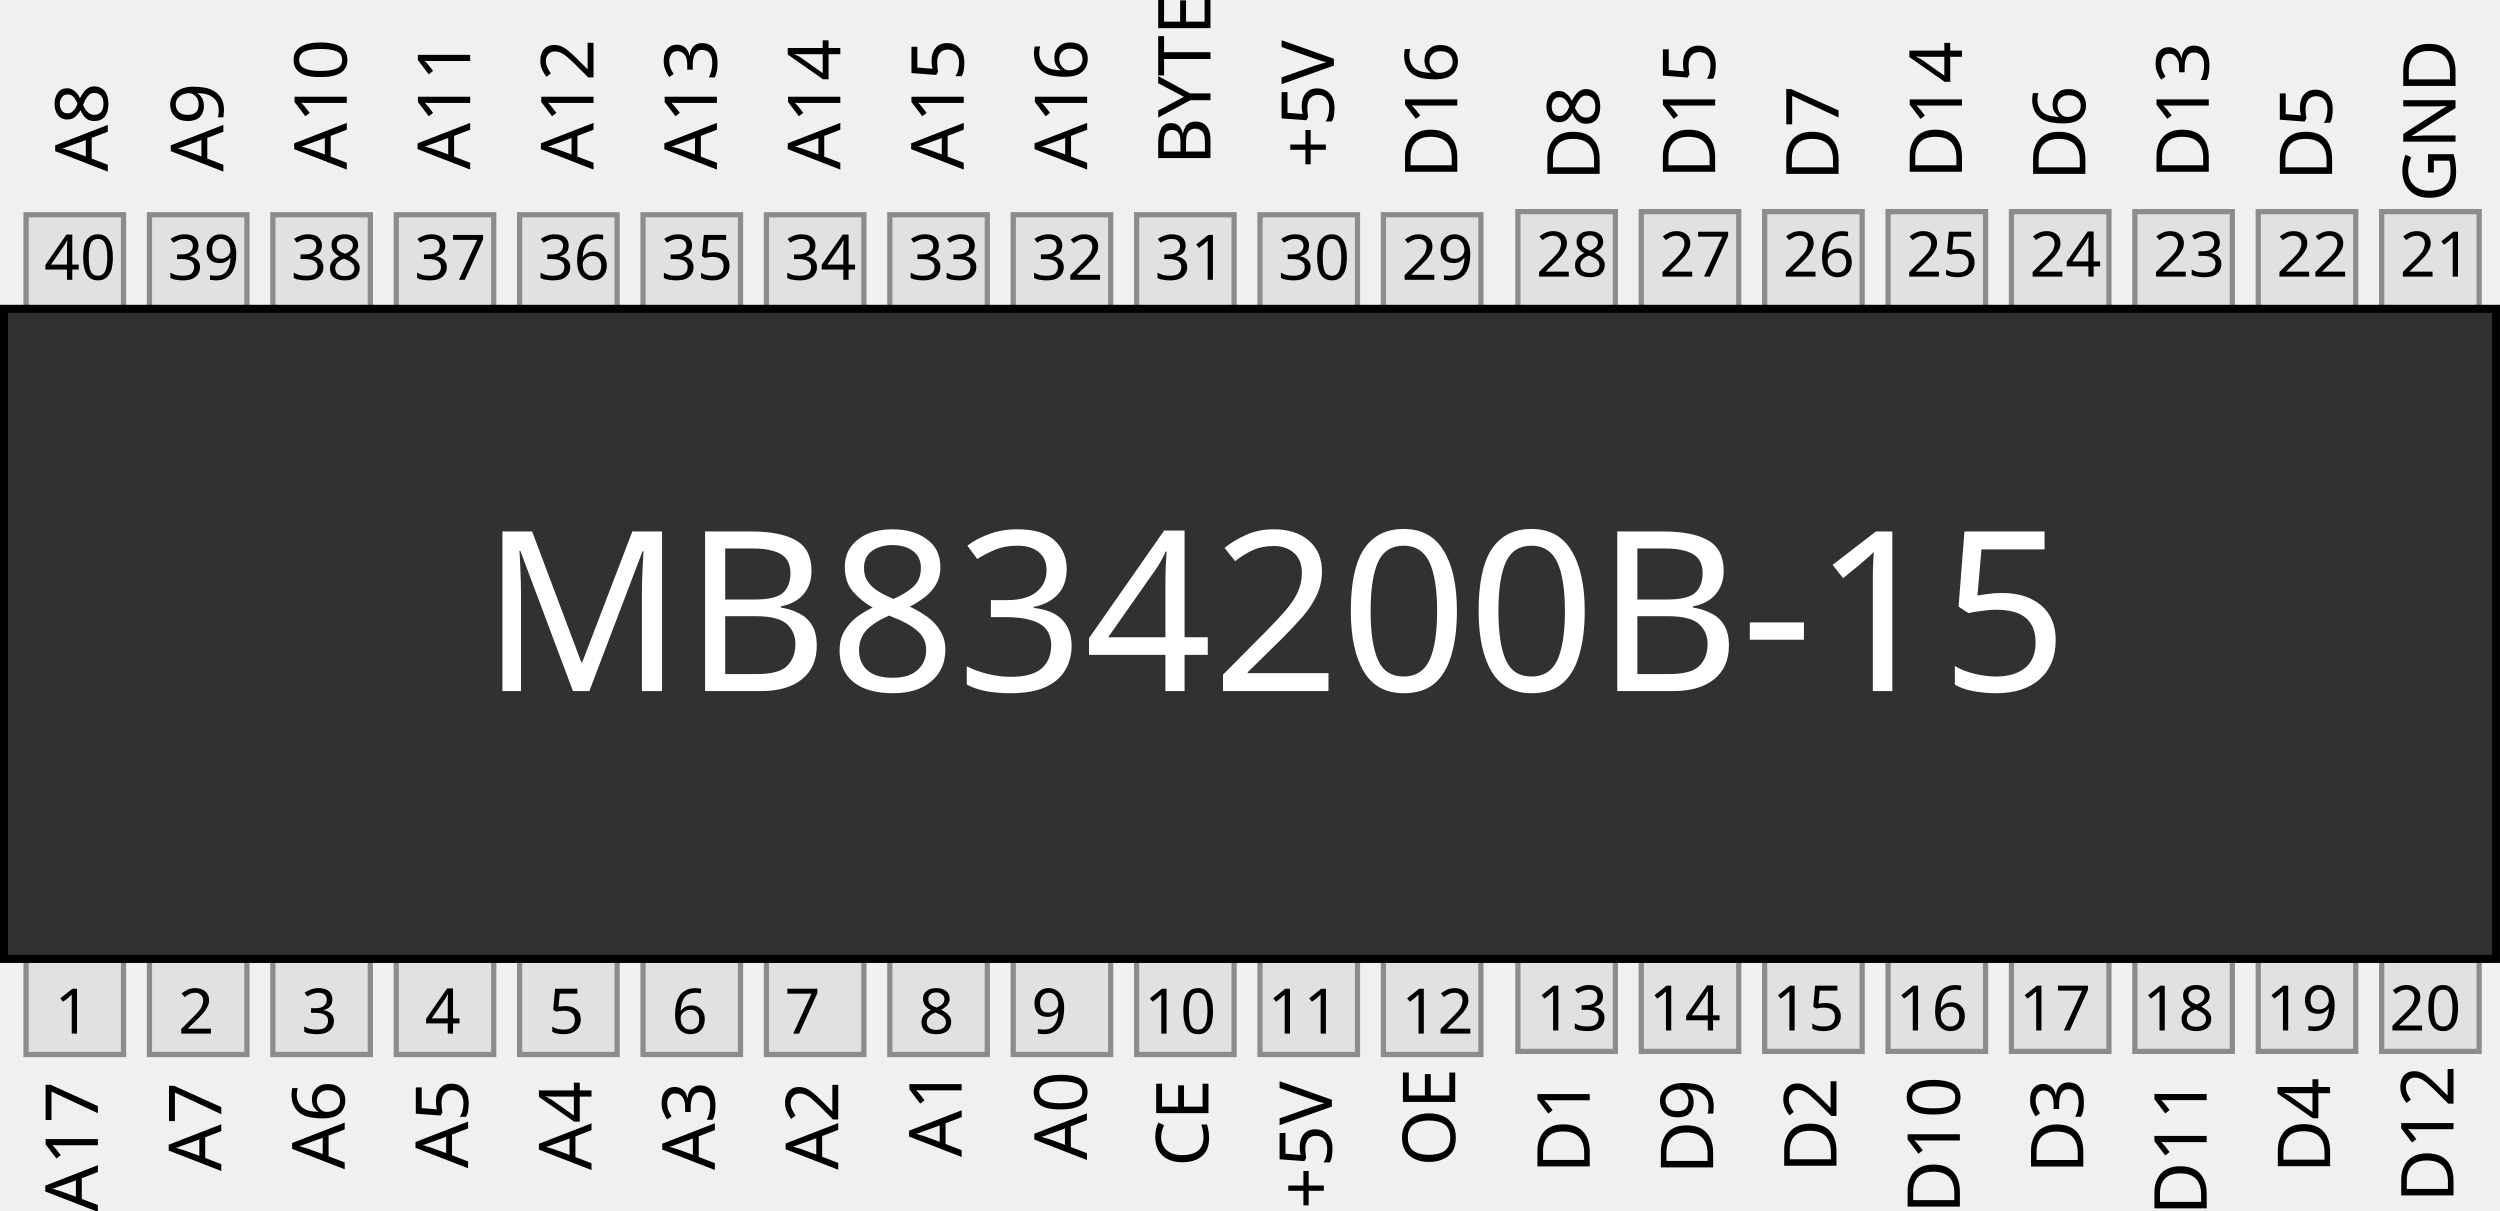
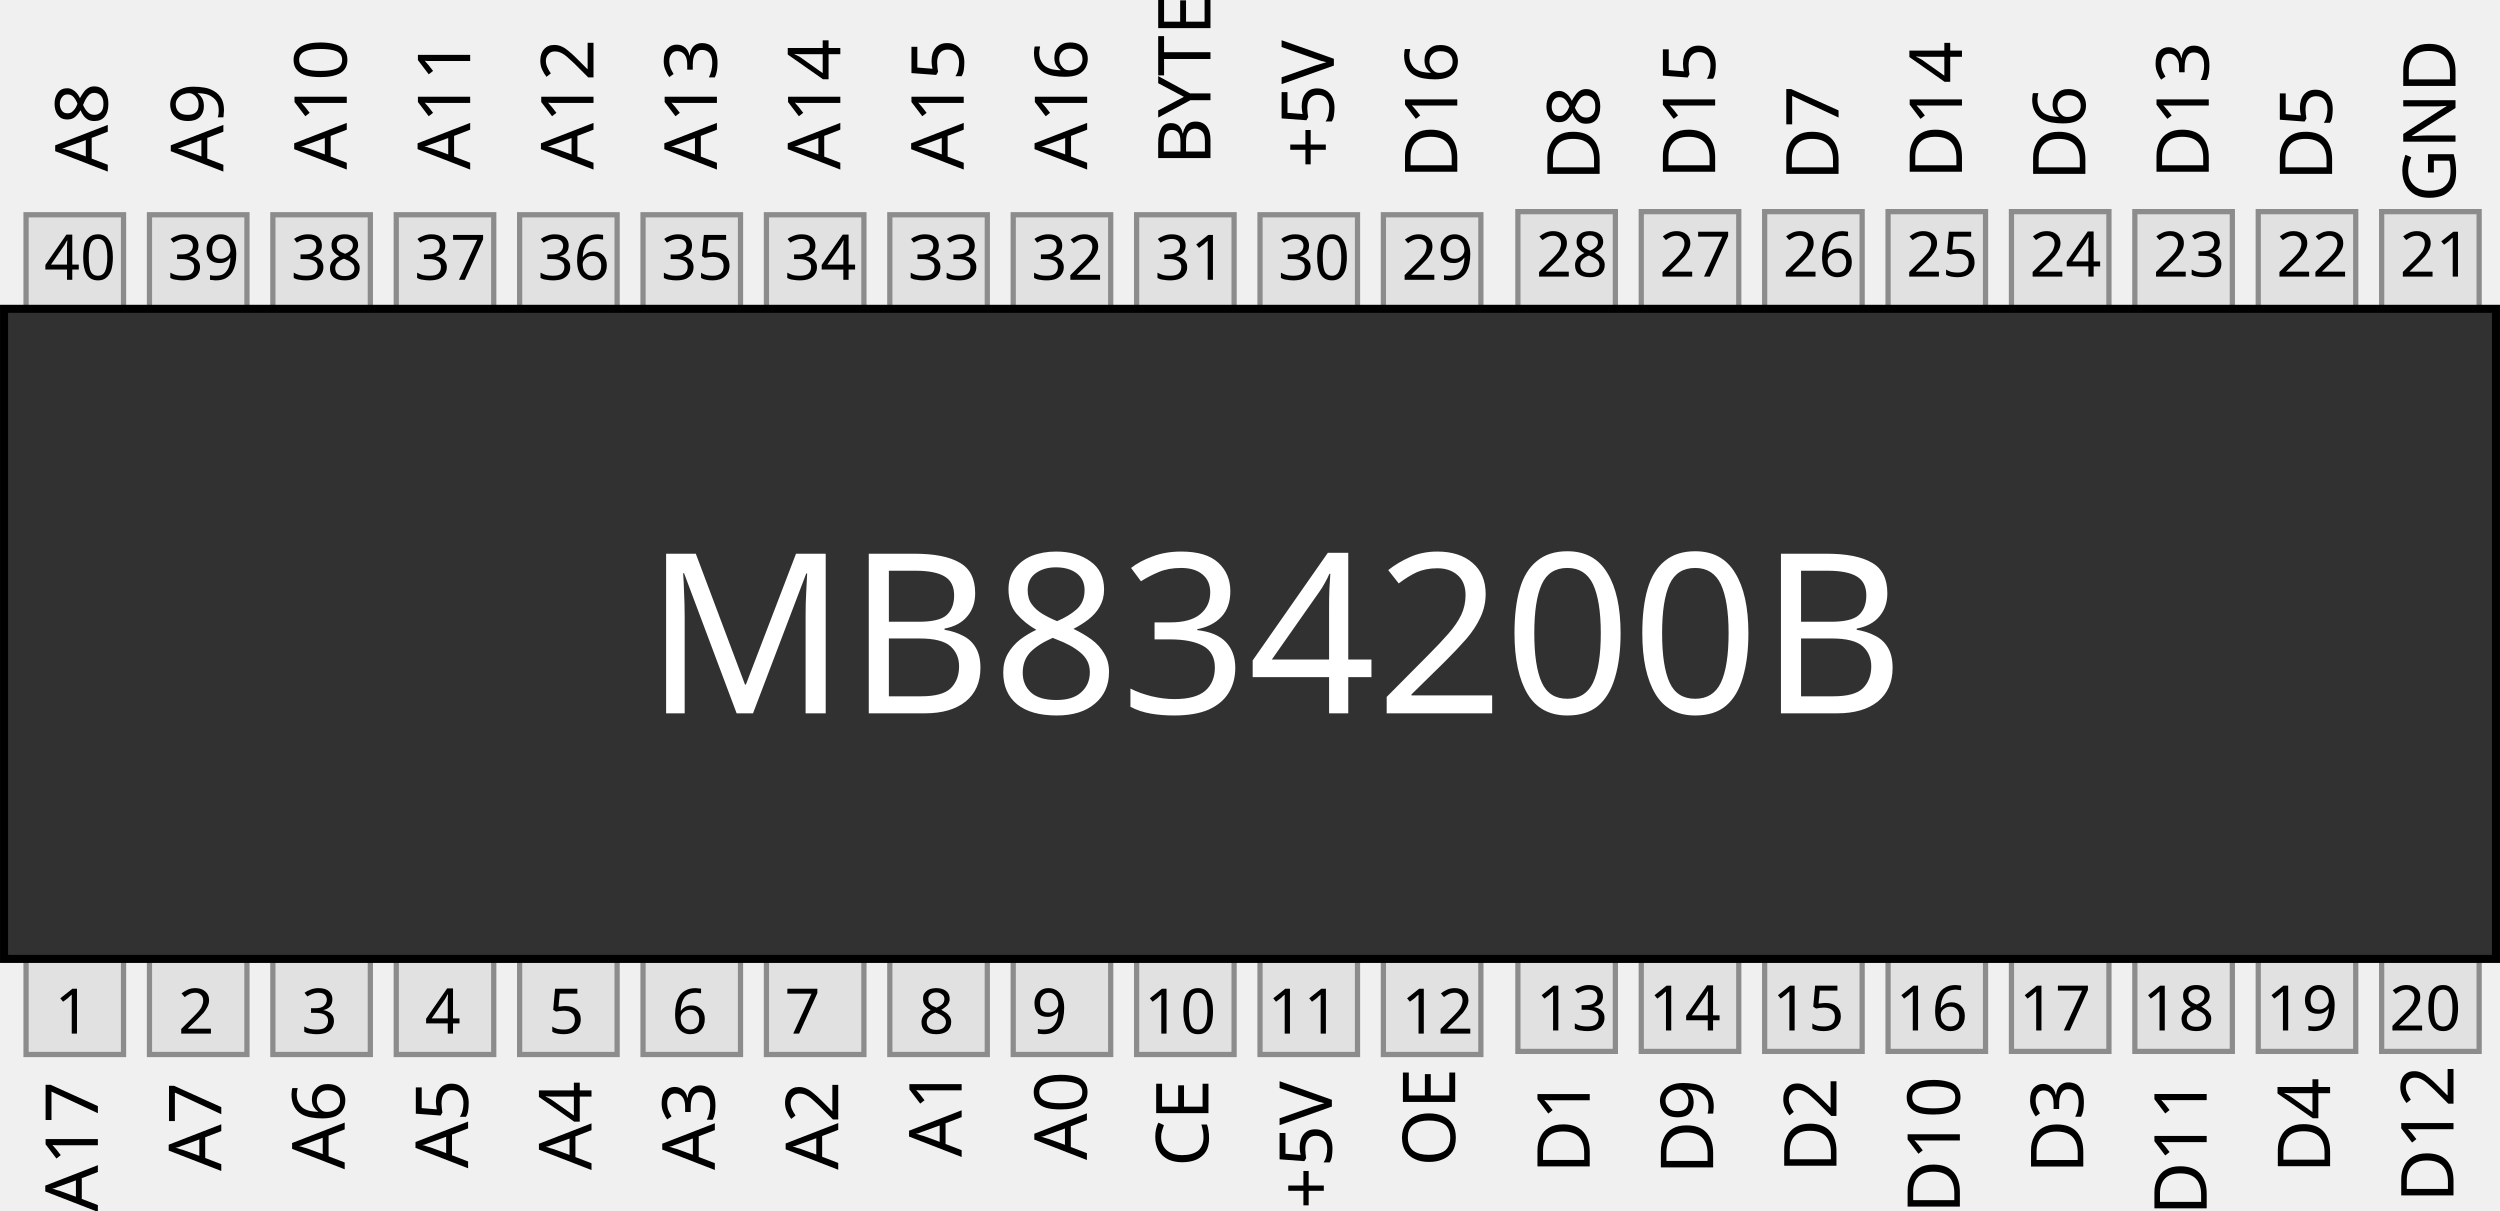
<svg xmlns="http://www.w3.org/2000/svg" width="4.972in" height="2.407in" viewBox="0 0 126.296 61.142" version="1.1" id="svg5">
  <defs id="defs2" />
  <g id="layer1" transform="translate(-8.052425,2.153141)">
    <rect x="8.696" y="-26.761" fill="#e1e1e1" stroke="#8c8c8c" width="42.424" height="4.925" id="rect104" transform="rotate(90)" style="stroke-width:0.265" />
    <text font-family="'LetterGothicStd-Bold'" font-size="3.175px" id="textp09" style="font-style:normal;font-variant:normal;font-weight:normal;font-stretch:normal;font-family:'Roboto Mono';-inkscape-font-specification:'Roboto Mono';stroke-width:0.265" x="22.75" y="11.979">38</text>
    <text font-family="'LetterGothicStd-Bold'" font-size="3.704px" id="textdp09" style="font-style:normal;font-variant:normal;font-weight:normal;font-stretch:normal;font-family:'Roboto Mono';-inkscape-font-specification:'Roboto Mono';text-align:end;text-anchor:end;stroke-width:0.265" x="0.193" y="25.568" transform="rotate(-90)">A10</text>
    <text font-family="'LetterGothicStd-Bold'" font-size="3.175px" id="textp20" style="font-style:normal;font-variant:normal;font-weight:normal;font-stretch:normal;font-family:'Roboto Mono';-inkscape-font-specification:'Roboto Mono';stroke-width:0.265" x="23.283" y="50.061">3</text>
    <text font-family="'LetterGothicStd-Bold'" font-size="3.704px" id="textdp20" style="font-style:normal;font-variant:normal;font-weight:normal;font-stretch:normal;font-family:'Roboto Mono';-inkscape-font-specification:'Roboto Mono';text-align:end;text-anchor:end;stroke-width:0.265" x="-52.432" y="25.464" transform="rotate(-90)">A6</text>
    <rect x="8.696" y="-14.293" fill="#e1e1e1" stroke="#8c8c8c" width="42.424" height="4.925" id="rect104-6" transform="rotate(90)" style="stroke-width:0.265" />
    <text font-family="'LetterGothicStd-Bold'" font-size="3.175px" id="textp09-7" style="font-style:normal;font-variant:normal;font-weight:normal;font-stretch:normal;font-family:'Roboto Mono';-inkscape-font-specification:'Roboto Mono';stroke-width:0.265" x="10.283" y="11.979">40</text>
    <text font-family="'LetterGothicStd-Bold'" font-size="3.704px" id="textdp09-5" style="font-style:normal;font-variant:normal;font-weight:normal;font-stretch:normal;font-family:'Roboto Mono';-inkscape-font-specification:'Roboto Mono';text-align:end;text-anchor:end;stroke-width:0.265" x="-2.03" y="13.495" transform="rotate(-90)">A8</text>
    <text font-family="'LetterGothicStd-Bold'" font-size="3.704px" id="textdp20-5" style="font-style:normal;font-variant:normal;font-weight:normal;font-stretch:normal;font-family:'Roboto Mono';-inkscape-font-specification:'Roboto Mono';text-align:end;text-anchor:end;stroke-width:0.265" x="-52.466" y="12.996" transform="rotate(-90)">A17</text>
    <rect x="8.696" y="-20.527" fill="#e1e1e1" stroke="#8c8c8c" width="42.424" height="4.925" id="rect104-2" transform="rotate(90)" style="stroke-width:0.265" />
    <text font-family="'LetterGothicStd-Bold'" font-size="3.175px" id="textp09-9" style="font-style:normal;font-variant:normal;font-weight:normal;font-stretch:normal;font-family:'Roboto Mono';-inkscape-font-specification:'Roboto Mono';stroke-width:0.265" x="16.516" y="11.979">39</text>
    <text font-family="'LetterGothicStd-Bold'" font-size="3.704px" id="textdp09-1" style="font-style:normal;font-variant:normal;font-weight:normal;font-stretch:normal;font-family:'Roboto Mono';-inkscape-font-specification:'Roboto Mono';text-align:end;text-anchor:end;stroke-width:0.265" x="-2.03" y="19.334" transform="rotate(-90)">A9</text>
    <text font-family="'LetterGothicStd-Bold'" font-size="3.175px" id="textp20-2" style="font-style:normal;font-variant:normal;font-weight:normal;font-stretch:normal;font-family:'Roboto Mono';-inkscape-font-specification:'Roboto Mono';stroke-width:0.265" x="17.049" y="50.061">2</text>
    <text font-family="'LetterGothicStd-Bold'" font-size="3.704px" id="textdp20-7" style="font-style:normal;font-variant:normal;font-weight:normal;font-stretch:normal;font-family:'Roboto Mono';-inkscape-font-specification:'Roboto Mono';text-align:end;text-anchor:end;stroke-width:0.265" x="-52.517" y="19.23" transform="rotate(-90)">A7</text>
    <rect x="8.696" y="-32.995" fill="#e1e1e1" stroke="#8c8c8c" width="42.424" height="4.925" id="rect104-9" transform="rotate(90)" style="stroke-width:0.265" />
    <text font-family="'LetterGothicStd-Bold'" font-size="3.175px" id="textp09-3" style="font-style:normal;font-variant:normal;font-weight:normal;font-stretch:normal;font-family:'Roboto Mono';-inkscape-font-specification:'Roboto Mono';stroke-width:0.265" x="28.984" y="11.979">37</text>
    <text font-family="'LetterGothicStd-Bold'" font-size="3.704px" id="textdp09-6" style="font-style:normal;font-variant:normal;font-weight:normal;font-stretch:normal;font-family:'Roboto Mono';-inkscape-font-specification:'Roboto Mono';text-align:end;text-anchor:end;stroke-width:0.265" x="0.193" y="31.802" transform="rotate(-90)">A11</text>
    <text font-family="'LetterGothicStd-Bold'" font-size="3.175px" id="textp20-0" style="font-style:normal;font-variant:normal;font-weight:normal;font-stretch:normal;font-family:'Roboto Mono';-inkscape-font-specification:'Roboto Mono';stroke-width:0.265" x="29.517" y="50.061">4</text>
    <text font-family="'LetterGothicStd-Bold'" font-size="3.704px" id="textdp20-6" style="font-style:normal;font-variant:normal;font-weight:normal;font-stretch:normal;font-family:'Roboto Mono';-inkscape-font-specification:'Roboto Mono';text-align:end;text-anchor:end;stroke-width:0.265" x="-52.379" y="31.698" transform="rotate(-90)">A5</text>
    <rect x="8.696" y="-39.228" fill="#e1e1e1" stroke="#8c8c8c" width="42.424" height="4.925" id="rect104-61" transform="rotate(90)" style="stroke-width:0.265" />
    <text font-family="'LetterGothicStd-Bold'" font-size="3.175px" id="textp09-8" style="font-style:normal;font-variant:normal;font-weight:normal;font-stretch:normal;font-family:'Roboto Mono';-inkscape-font-specification:'Roboto Mono';stroke-width:0.265" x="35.218" y="11.979">36</text>
    <text font-family="'LetterGothicStd-Bold'" font-size="3.704px" id="textdp09-7" style="font-style:normal;font-variant:normal;font-weight:normal;font-stretch:normal;font-family:'Roboto Mono';-inkscape-font-specification:'Roboto Mono';text-align:end;text-anchor:end;stroke-width:0.265" x="0.193" y="38.035" transform="rotate(-90)">A12</text>
    <text font-family="'LetterGothicStd-Bold'" font-size="3.175px" id="textp20-9" style="font-style:normal;font-variant:normal;font-weight:normal;font-stretch:normal;font-family:'Roboto Mono';-inkscape-font-specification:'Roboto Mono';stroke-width:0.265" x="35.75" y="50.061">5</text>
    <text font-family="'LetterGothicStd-Bold'" font-size="3.704px" id="textdp20-2" style="font-style:normal;font-variant:normal;font-weight:normal;font-stretch:normal;font-family:'Roboto Mono';-inkscape-font-specification:'Roboto Mono';text-align:end;text-anchor:end;stroke-width:0.265" x="-52.47" y="37.931" transform="rotate(-90)">A4</text>
    <rect x="8.696" y="-45.462" fill="#e1e1e1" stroke="#8c8c8c" width="42.424" height="4.925" id="rect104-3" transform="rotate(90)" style="stroke-width:0.265" />
    <text font-family="'LetterGothicStd-Bold'" font-size="3.175px" id="textp09-75" style="font-style:normal;font-variant:normal;font-weight:normal;font-stretch:normal;font-family:'Roboto Mono';-inkscape-font-specification:'Roboto Mono';stroke-width:0.265" x="41.451" y="11.979">35</text>
    <text font-family="'LetterGothicStd-Bold'" font-size="3.704px" id="textdp09-9" style="font-style:normal;font-variant:normal;font-weight:normal;font-stretch:normal;font-family:'Roboto Mono';-inkscape-font-specification:'Roboto Mono';text-align:end;text-anchor:end;stroke-width:0.265" x="0.193" y="44.269" transform="rotate(-90)">A13</text>
    <text font-family="'LetterGothicStd-Bold'" font-size="3.175px" id="textp20-22" style="font-style:normal;font-variant:normal;font-weight:normal;font-stretch:normal;font-family:'Roboto Mono';-inkscape-font-specification:'Roboto Mono';stroke-width:0.265" x="41.984" y="50.061">6</text>
    <text font-family="'LetterGothicStd-Bold'" font-size="3.704px" id="textdp20-8" style="font-style:normal;font-variant:normal;font-weight:normal;font-stretch:normal;font-family:'Roboto Mono';-inkscape-font-specification:'Roboto Mono';text-align:end;text-anchor:end;stroke-width:0.265" x="-52.466" y="44.165" transform="rotate(-90)">A3</text>
    <rect x="8.696" y="-57.929" fill="#e1e1e1" stroke="#8c8c8c" width="42.424" height="4.925" id="rect104-7" transform="rotate(90)" style="stroke-width:0.265" />
    <text font-family="'LetterGothicStd-Bold'" font-size="3.175px" id="textp09-36" style="font-style:normal;font-variant:normal;font-weight:normal;font-stretch:normal;font-family:'Roboto Mono';-inkscape-font-specification:'Roboto Mono';stroke-width:0.265" x="53.919" y="11.979">33</text>
    <text font-family="'LetterGothicStd-Bold'" font-size="3.704px" id="textdp09-12" style="font-style:normal;font-variant:normal;font-weight:normal;font-stretch:normal;font-family:'Roboto Mono';-inkscape-font-specification:'Roboto Mono';text-align:end;text-anchor:end;stroke-width:0.265" x="0.193" y="56.736" transform="rotate(-90)">A15</text>
    <text font-family="'LetterGothicStd-Bold'" font-size="3.175px" id="textp20-93" style="font-style:normal;font-variant:normal;font-weight:normal;font-stretch:normal;font-family:'Roboto Mono';-inkscape-font-specification:'Roboto Mono';stroke-width:0.265" x="54.451" y="50.061">8</text>
    <text font-family="'LetterGothicStd-Bold'" font-size="3.704px" id="textdp20-1" style="font-style:normal;font-variant:normal;font-weight:normal;font-stretch:normal;font-family:'Roboto Mono';-inkscape-font-specification:'Roboto Mono';text-align:end;text-anchor:end;stroke-width:0.265" x="-51.812" y="56.632" transform="rotate(-90)">A1</text>
    <rect x="8.696" y="-51.696" fill="#e1e1e1" stroke="#8c8c8c" width="42.424" height="4.925" id="rect104-78" transform="rotate(90)" style="stroke-width:0.265" />
    <text font-family="'LetterGothicStd-Bold'" font-size="3.175px" id="textp09-4" style="font-style:normal;font-variant:normal;font-weight:normal;font-stretch:normal;font-family:'Roboto Mono';-inkscape-font-specification:'Roboto Mono';stroke-width:0.265" x="47.685" y="11.979">34</text>
    <text font-family="'LetterGothicStd-Bold'" font-size="3.704px" id="textdp09-50" style="font-style:normal;font-variant:normal;font-weight:normal;font-stretch:normal;font-family:'Roboto Mono';-inkscape-font-specification:'Roboto Mono';text-align:end;text-anchor:end;stroke-width:0.265" x="0.193" y="50.503" transform="rotate(-90)">A14</text>
    <text font-family="'LetterGothicStd-Bold'" font-size="3.175px" id="textp20-36" style="font-style:normal;font-variant:normal;font-weight:normal;font-stretch:normal;font-family:'Roboto Mono';-inkscape-font-specification:'Roboto Mono';stroke-width:0.265" x="47.688" y="50.061">7</text>
    <text font-family="'LetterGothicStd-Bold'" font-size="3.704px" id="textdp20-10" style="font-style:normal;font-variant:normal;font-weight:normal;font-stretch:normal;font-family:'Roboto Mono';-inkscape-font-specification:'Roboto Mono';text-align:end;text-anchor:end;stroke-width:0.265" x="-52.454" y="50.399" transform="rotate(-90)">A2</text>
    <rect x="8.696" y="-64.163" fill="#e1e1e1" stroke="#8c8c8c" width="42.424" height="4.925" id="rect104-20" transform="rotate(90)" style="stroke-width:0.265" />
    <text font-family="'LetterGothicStd-Bold'" font-size="3.175px" id="textp09-6" style="font-style:normal;font-variant:normal;font-weight:normal;font-stretch:normal;font-family:'Roboto Mono';-inkscape-font-specification:'Roboto Mono';stroke-width:0.265" x="60.152" y="11.979">32</text>
    <text font-family="'LetterGothicStd-Bold'" font-size="3.704px" id="textdp09-15" style="font-style:normal;font-variant:normal;font-weight:normal;font-stretch:normal;font-family:'Roboto Mono';-inkscape-font-specification:'Roboto Mono';text-align:end;text-anchor:end;stroke-width:0.265" x="0.193" y="62.97" transform="rotate(-90)">A16</text>
    <text font-family="'LetterGothicStd-Bold'" font-size="3.175px" id="textp20-5" style="font-style:normal;font-variant:normal;font-weight:normal;font-stretch:normal;font-family:'Roboto Mono';-inkscape-font-specification:'Roboto Mono';stroke-width:0.265" x="60.156" y="50.061">9</text>
    <text font-family="'LetterGothicStd-Bold'" font-size="3.704px" id="textdp20-4" style="font-style:normal;font-variant:normal;font-weight:normal;font-stretch:normal;font-family:'Roboto Mono';-inkscape-font-specification:'Roboto Mono';text-align:end;text-anchor:end;stroke-width:0.265" x="-51.962" y="62.961" transform="rotate(-90)">A0</text>
    <rect x="8.696" y="-70.397" fill="#e1e1e1" stroke="#8c8c8c" width="42.424" height="4.925" id="rect104-65" transform="rotate(90)" style="stroke-width:0.265" />
    <text font-family="'LetterGothicStd-Bold'" font-size="3.175px" id="textp09-69" style="font-style:normal;font-variant:normal;font-weight:normal;font-stretch:normal;font-family:'Roboto Mono';-inkscape-font-specification:'Roboto Mono';stroke-width:0.265" x="66.386" y="11.979">31</text>
    <text font-family="'LetterGothicStd-Bold'" font-size="3.704px" id="textdp09-3" style="font-style:normal;font-variant:normal;font-weight:normal;font-stretch:normal;font-family:'Roboto Mono';-inkscape-font-specification:'Roboto Mono';text-align:end;text-anchor:end;stroke-width:0.265" x="2.43" y="69.204" transform="rotate(-90)">BYTE</text>
    <text font-family="'LetterGothicStd-Bold'" font-size="3.175px" id="textp20-7" style="font-style:normal;font-variant:normal;font-weight:normal;font-stretch:normal;font-family:'Roboto Mono';-inkscape-font-specification:'Roboto Mono';stroke-width:0.265" x="65.86" y="50.061">10</text>
    <text font-family="'LetterGothicStd-Bold'" font-size="3.704px" id="textdp20-45" style="font-style:normal;font-variant:normal;font-weight:normal;font-stretch:normal;font-family:'Roboto Mono';-inkscape-font-specification:'Roboto Mono';text-align:end;text-anchor:end;stroke-width:0.265" x="-52.379" y="69.1" transform="rotate(-90)">CE</text>
    <rect x="8.696" y="-82.864" fill="#e1e1e1" stroke="#8c8c8c" width="42.424" height="4.925" id="rect104-4" transform="rotate(90)" style="stroke-width:0.265" />
    <text font-family="'LetterGothicStd-Bold'" font-size="3.175px" id="textp09-74" style="font-style:normal;font-variant:normal;font-weight:normal;font-stretch:normal;font-family:'Roboto Mono';-inkscape-font-specification:'Roboto Mono';stroke-width:0.265" x="78.854" y="11.979">29</text>
    <text font-family="'LetterGothicStd-Bold'" font-size="3.704px" id="textdp09-4" style="font-style:normal;font-variant:normal;font-weight:normal;font-stretch:normal;font-family:'Roboto Mono';-inkscape-font-specification:'Roboto Mono';text-align:end;text-anchor:end;stroke-width:0.265" x="0.059" y="81.671" transform="rotate(-90)">D16</text>
    <text font-family="'LetterGothicStd-Bold'" font-size="3.175px" id="textp20-30" style="font-style:normal;font-variant:normal;font-weight:normal;font-stretch:normal;font-family:'Roboto Mono';-inkscape-font-specification:'Roboto Mono';stroke-width:0.265" x="78.857" y="50.061">12</text>
    <rect x="8.538" y="-102.126" fill="#e1e1e1" stroke="#8c8c8c" width="42.424" height="4.925" id="rect104-45" transform="rotate(90)" style="stroke-width:0.265" />
    <text font-family="'LetterGothicStd-Bold'" font-size="3.175px" id="textp09-0" style="font-style:normal;font-variant:normal;font-weight:normal;font-stretch:normal;font-family:'Roboto Mono';-inkscape-font-specification:'Roboto Mono';stroke-width:0.265" x="98.115" y="11.821">26</text>
    <text font-family="'LetterGothicStd-Bold'" font-size="3.704px" id="textdp09-36" style="font-style:normal;font-variant:normal;font-weight:normal;font-stretch:normal;font-family:'Roboto Mono';-inkscape-font-specification:'Roboto Mono';text-align:end;text-anchor:end;stroke-width:0.265" x="-2.164" y="100.933" transform="rotate(-90)">D7</text>
    <text font-family="'LetterGothicStd-Bold'" font-size="3.175px" id="textp20-1" style="font-style:normal;font-variant:normal;font-weight:normal;font-stretch:normal;font-family:'Roboto Mono';-inkscape-font-specification:'Roboto Mono';stroke-width:0.265" x="97.59" y="49.904">15</text>
    <text font-family="'LetterGothicStd-Bold'" font-size="3.704px" id="textdp20-06" style="font-style:normal;font-variant:normal;font-weight:normal;font-stretch:normal;font-family:'Roboto Mono';-inkscape-font-specification:'Roboto Mono';text-align:end;text-anchor:end;stroke-width:0.265" x="-52.274" y="100.829" transform="rotate(-90)">D2</text>
    <rect x="8.538" y="-89.659" fill="#e1e1e1" stroke="#8c8c8c" width="42.424" height="4.925" id="rect104-6-3" transform="rotate(90)" style="stroke-width:0.265" />
    <text font-family="'LetterGothicStd-Bold'" font-size="3.175px" id="textp09-7-0" style="font-style:normal;font-variant:normal;font-weight:normal;font-stretch:normal;font-family:'Roboto Mono';-inkscape-font-specification:'Roboto Mono';stroke-width:0.265" x="85.648" y="11.821">28</text>
    <text font-family="'LetterGothicStd-Bold'" font-size="3.704px" id="textdp09-5-6" style="font-style:normal;font-variant:normal;font-weight:normal;font-stretch:normal;font-family:'Roboto Mono';-inkscape-font-specification:'Roboto Mono';text-align:end;text-anchor:end;stroke-width:0.265" x="-2.164" y="88.861" transform="rotate(-90)">D8</text>
    <text font-family="'LetterGothicStd-Bold'" font-size="3.704px" id="textdp20-5-1" style="font-style:normal;font-variant:normal;font-weight:normal;font-stretch:normal;font-family:'Roboto Mono';-inkscape-font-specification:'Roboto Mono';text-align:end;text-anchor:end;stroke-width:0.265" x="-52.309" y="88.362" transform="rotate(-90)">D1</text>
    <rect x="8.538" y="-95.892" fill="#e1e1e1" stroke="#8c8c8c" width="42.424" height="4.925" id="rect104-2-5" transform="rotate(90)" style="stroke-width:0.265" />
    <text font-family="'LetterGothicStd-Bold'" font-size="3.175px" id="textp09-9-5" style="font-style:normal;font-variant:normal;font-weight:normal;font-stretch:normal;font-family:'Roboto Mono';-inkscape-font-specification:'Roboto Mono';stroke-width:0.265" x="91.882" y="11.821">27</text>
    <text font-family="'LetterGothicStd-Bold'" font-size="3.704px" id="textdp09-1-4" style="font-style:normal;font-variant:normal;font-weight:normal;font-stretch:normal;font-family:'Roboto Mono';-inkscape-font-specification:'Roboto Mono';text-align:end;text-anchor:end;stroke-width:0.265" x="0.059" y="94.699" transform="rotate(-90)">D15</text>
    <text font-family="'LetterGothicStd-Bold'" font-size="3.175px" id="textp20-2-7" style="font-style:normal;font-variant:normal;font-weight:normal;font-stretch:normal;font-family:'Roboto Mono';-inkscape-font-specification:'Roboto Mono';stroke-width:0.265" x="91.356" y="49.904">14</text>
    <text font-family="'LetterGothicStd-Bold'" font-size="3.704px" id="textdp20-7-6" style="font-style:normal;font-variant:normal;font-weight:normal;font-stretch:normal;font-family:'Roboto Mono';-inkscape-font-specification:'Roboto Mono';text-align:end;text-anchor:end;stroke-width:0.265" x="-52.359" y="94.595" transform="rotate(-90)">D9</text>
    <rect x="8.538" y="-108.36" fill="#e1e1e1" stroke="#8c8c8c" width="42.424" height="4.925" id="rect104-9-5" transform="rotate(90)" style="stroke-width:0.265" />
    <text font-family="'LetterGothicStd-Bold'" font-size="3.175px" id="textp09-3-6" style="font-style:normal;font-variant:normal;font-weight:normal;font-stretch:normal;font-family:'Roboto Mono';-inkscape-font-specification:'Roboto Mono';stroke-width:0.265" x="104.349" y="11.821">25</text>
    <text font-family="'LetterGothicStd-Bold'" font-size="3.704px" id="textdp09-6-9" style="font-style:normal;font-variant:normal;font-weight:normal;font-stretch:normal;font-family:'Roboto Mono';-inkscape-font-specification:'Roboto Mono';text-align:end;text-anchor:end;stroke-width:0.265" x="0.059" y="107.167" transform="rotate(-90)">D14</text>
    <text font-family="'LetterGothicStd-Bold'" font-size="3.175px" id="textp20-0-3" style="font-style:normal;font-variant:normal;font-weight:normal;font-stretch:normal;font-family:'Roboto Mono';-inkscape-font-specification:'Roboto Mono';stroke-width:0.265" x="103.823" y="49.904">16</text>
    <text font-family="'LetterGothicStd-Bold'" font-size="3.704px" id="textdp20-6-7" style="font-style:normal;font-variant:normal;font-weight:normal;font-stretch:normal;font-family:'Roboto Mono';-inkscape-font-specification:'Roboto Mono';text-align:end;text-anchor:end;stroke-width:0.265" x="-52.222" y="107.063" transform="rotate(-90)">D10</text>
    <rect x="8.538" y="-114.593" fill="#e1e1e1" stroke="#8c8c8c" width="42.424" height="4.925" id="rect104-61-4" transform="rotate(90)" style="stroke-width:0.265" />
    <text font-family="'LetterGothicStd-Bold'" font-size="3.175px" id="textp09-8-5" style="font-style:normal;font-variant:normal;font-weight:normal;font-stretch:normal;font-family:'Roboto Mono';-inkscape-font-specification:'Roboto Mono';stroke-width:0.265" x="110.583" y="11.821">24</text>
    <text font-family="'LetterGothicStd-Bold'" font-size="3.704px" id="textdp09-7-2" style="font-style:normal;font-variant:normal;font-weight:normal;font-stretch:normal;font-family:'Roboto Mono';-inkscape-font-specification:'Roboto Mono';text-align:end;text-anchor:end;stroke-width:0.265" x="-2.164" y="113.4" transform="rotate(-90)">D6</text>
    <text font-family="'LetterGothicStd-Bold'" font-size="3.175px" id="textp20-9-5" style="font-style:normal;font-variant:normal;font-weight:normal;font-stretch:normal;font-family:'Roboto Mono';-inkscape-font-specification:'Roboto Mono';stroke-width:0.265" x="110.057" y="49.904">17</text>
    <text font-family="'LetterGothicStd-Bold'" font-size="3.704px" id="textdp20-2-4" style="font-style:normal;font-variant:normal;font-weight:normal;font-stretch:normal;font-family:'Roboto Mono';-inkscape-font-specification:'Roboto Mono';text-align:end;text-anchor:end;stroke-width:0.265" x="-52.312" y="113.296" transform="rotate(-90)">D3</text>
    <rect x="8.538" y="-120.827" fill="#e1e1e1" stroke="#8c8c8c" width="42.424" height="4.925" id="rect104-3-7" transform="rotate(90)" style="stroke-width:0.265" />
    <text font-family="'LetterGothicStd-Bold'" font-size="3.175px" id="textp09-75-4" style="font-style:normal;font-variant:normal;font-weight:normal;font-stretch:normal;font-family:'Roboto Mono';-inkscape-font-specification:'Roboto Mono';stroke-width:0.265" x="116.816" y="11.821">23</text>
    <text font-family="'LetterGothicStd-Bold'" font-size="3.704px" id="textdp09-9-4" style="font-style:normal;font-variant:normal;font-weight:normal;font-stretch:normal;font-family:'Roboto Mono';-inkscape-font-specification:'Roboto Mono';text-align:end;text-anchor:end;stroke-width:0.265" x="0.059" y="119.634" transform="rotate(-90)">D13</text>
    <text font-family="'LetterGothicStd-Bold'" font-size="3.175px" id="textp20-22-3" style="font-style:normal;font-variant:normal;font-weight:normal;font-stretch:normal;font-family:'Roboto Mono';-inkscape-font-specification:'Roboto Mono';stroke-width:0.265" x="116.291" y="49.904">18</text>
    <text font-family="'LetterGothicStd-Bold'" font-size="3.704px" id="textdp20-8-0" style="font-style:normal;font-variant:normal;font-weight:normal;font-stretch:normal;font-family:'Roboto Mono';-inkscape-font-specification:'Roboto Mono';text-align:end;text-anchor:end;stroke-width:0.265" x="-52.309" y="119.53" transform="rotate(-90)">D11</text>
    <rect x="8.538" y="-133.295" fill="#e1e1e1" stroke="#8c8c8c" width="42.424" height="4.925" id="rect104-7-7" transform="rotate(90)" style="stroke-width:0.265" />
    <text font-family="'LetterGothicStd-Bold'" font-size="3.175px" id="textp09-36-8" style="font-style:normal;font-variant:normal;font-weight:normal;font-stretch:normal;font-family:'Roboto Mono';-inkscape-font-specification:'Roboto Mono';stroke-width:0.265" x="129.284" y="11.821">21</text>
    <text font-family="'LetterGothicStd-Bold'" font-size="3.704px" id="textdp09-12-6" style="font-style:normal;font-variant:normal;font-weight:normal;font-stretch:normal;font-family:'Roboto Mono';-inkscape-font-specification:'Roboto Mono';text-align:end;text-anchor:end;stroke-width:0.265" x="0.158" y="132.102" transform="rotate(-90)">GND</text>
    <text font-family="'LetterGothicStd-Bold'" font-size="3.175px" id="textp20-93-8" style="font-style:normal;font-variant:normal;font-weight:normal;font-stretch:normal;font-family:'Roboto Mono';-inkscape-font-specification:'Roboto Mono';stroke-width:0.265" x="128.758" y="49.904">20</text>
    <text font-family="'LetterGothicStd-Bold'" font-size="3.704px" id="textdp20-1-8" style="font-style:normal;font-variant:normal;font-weight:normal;font-stretch:normal;font-family:'Roboto Mono';-inkscape-font-specification:'Roboto Mono';text-align:end;text-anchor:end;stroke-width:0.265" x="-51.654" y="131.998" transform="rotate(-90)">D12</text>
    <rect x="8.538" y="-127.061" fill="#e1e1e1" stroke="#8c8c8c" width="42.424" height="4.925" id="rect104-78-4" transform="rotate(90)" style="stroke-width:0.265" />
    <text font-family="'LetterGothicStd-Bold'" font-size="3.175px" id="textp09-4-3" style="font-style:normal;font-variant:normal;font-weight:normal;font-stretch:normal;font-family:'Roboto Mono';-inkscape-font-specification:'Roboto Mono';stroke-width:0.265" x="123.05" y="11.821">22</text>
    <text font-family="'LetterGothicStd-Bold'" font-size="3.704px" id="textdp09-50-1" style="font-style:normal;font-variant:normal;font-weight:normal;font-stretch:normal;font-family:'Roboto Mono';-inkscape-font-specification:'Roboto Mono';text-align:end;text-anchor:end;stroke-width:0.265" x="-2.164" y="125.868" transform="rotate(-90)">D5</text>
    <text font-family="'LetterGothicStd-Bold'" font-size="3.175px" id="textp20-36-4" style="font-style:normal;font-variant:normal;font-weight:normal;font-stretch:normal;font-family:'Roboto Mono';-inkscape-font-specification:'Roboto Mono';stroke-width:0.265" x="122.525" y="49.904">19</text>
    <text font-family="'LetterGothicStd-Bold'" font-size="3.704px" id="textdp20-10-9" style="font-style:normal;font-variant:normal;font-weight:normal;font-stretch:normal;font-family:'Roboto Mono';-inkscape-font-specification:'Roboto Mono';text-align:end;text-anchor:end;stroke-width:0.265" x="-52.296" y="125.764" transform="rotate(-90)">D4</text>
    <text font-family="'LetterGothicStd-Bold'" font-size="3.175px" id="textp20-3-2" style="font-style:normal;font-variant:normal;font-weight:normal;font-stretch:normal;font-family:'Roboto Mono';-inkscape-font-specification:'Roboto Mono';stroke-width:0.265" x="85.651" y="49.904">13</text>
    <text font-family="'LetterGothicStd-Bold'" font-size="3.704px" id="textdp20-78" style="font-style:normal;font-variant:normal;font-weight:normal;font-stretch:normal;font-family:'Roboto Mono';-inkscape-font-specification:'Roboto Mono';text-align:end;text-anchor:end;stroke-width:0.265" x="-51.812" y="81.567" transform="rotate(-90)">OE</text>
    <rect x="8.696" y="-76.631" fill="#e1e1e1" stroke="#8c8c8c" width="42.424" height="4.925" id="rect104-8" transform="rotate(90)" style="stroke-width:0.265" />
    <text font-family="'LetterGothicStd-Bold'" font-size="3.175px" id="textp09-43" style="font-style:normal;font-variant:normal;font-weight:normal;font-stretch:normal;font-family:'Roboto Mono';-inkscape-font-specification:'Roboto Mono';stroke-width:0.265" x="72.62" y="11.979">30</text>
    <text font-family="'LetterGothicStd-Bold'" font-size="3.704px" id="textdp09-14" style="font-style:normal;font-variant:normal;font-weight:normal;font-stretch:normal;font-family:'Roboto Mono';-inkscape-font-specification:'Roboto Mono';text-align:end;text-anchor:end;stroke-width:0.265" x="0.124" y="75.438" transform="rotate(-90)">+5V</text>
    <text font-family="'LetterGothicStd-Bold'" font-size="3.175px" id="textp20-92" style="font-style:normal;font-variant:normal;font-weight:normal;font-stretch:normal;font-family:'Roboto Mono';-inkscape-font-specification:'Roboto Mono';stroke-width:0.265" x="72.094" y="50.061">11</text>
    <text font-family="'LetterGothicStd-Bold'" font-size="3.704px" id="textdp20-0" style="font-style:normal;font-variant:normal;font-weight:normal;font-stretch:normal;font-family:'Roboto Mono';-inkscape-font-specification:'Roboto Mono';text-align:end;text-anchor:end;stroke-width:0.265" x="-52.466" y="75.334" transform="rotate(-90)">+5V</text>
    <text font-family="'LetterGothicStd-Bold'" font-size="3.175px" id="textp20-3" style="font-style:normal;font-variant:normal;font-weight:normal;font-stretch:normal;font-family:'Roboto Mono';-inkscape-font-specification:'Roboto Mono';stroke-width:0.265" x="10.815" y="50.061">1</text>
-     <g id="g5516" transform="translate(-0.4640232,0.2191658)">
-       <rect style="fill:#313131;fill-opacity:1;stroke:#000000;stroke-width:0.407;stroke-opacity:1" id="rect2169" width="125.889" height="32.842" x="8.72" y="13.229" />
-       <text xml:space="preserve" style="font-size:11.289px;line-height:1.25;font-family:sans-serif;letter-spacing:0px;word-spacing:0px;stroke-width:0.265" x="32.804" y="32.539" id="text72750">
-         <tspan id="tspan72748" style="font-style:normal;font-variant:normal;font-weight:normal;font-stretch:normal;font-size:11.289px;font-family:'Roboto Mono';-inkscape-font-specification:'Roboto Mono';fill:#ffffff;fill-opacity:1;stroke-width:0.265" x="32.804" y="32.539">MB834200B-15</tspan>
+     <g id="g2781">
+       <rect style="fill:#313131;fill-opacity:1;stroke:#000000;stroke-width:0.407;stroke-opacity:1" id="rect2169" width="125.889" height="32.842" x="8.256" y="13.448" />
+       <text xml:space="preserve" style="font-size:11.289px;line-height:1.25;font-family:sans-serif;letter-spacing:0px;word-spacing:0px;stroke-width:0.265" x="40.611" y="33.885" id="text72750">
+         <tspan id="tspan72748" style="font-style:normal;font-variant:normal;font-weight:normal;font-stretch:normal;font-size:11.289px;font-family:'Roboto Mono';-inkscape-font-specification:'Roboto Mono';fill:#ffffff;fill-opacity:1;stroke-width:0.265" x="40.611" y="33.885">MB834200B</tspan>
      </text>
    </g>
  </g>
</svg>
